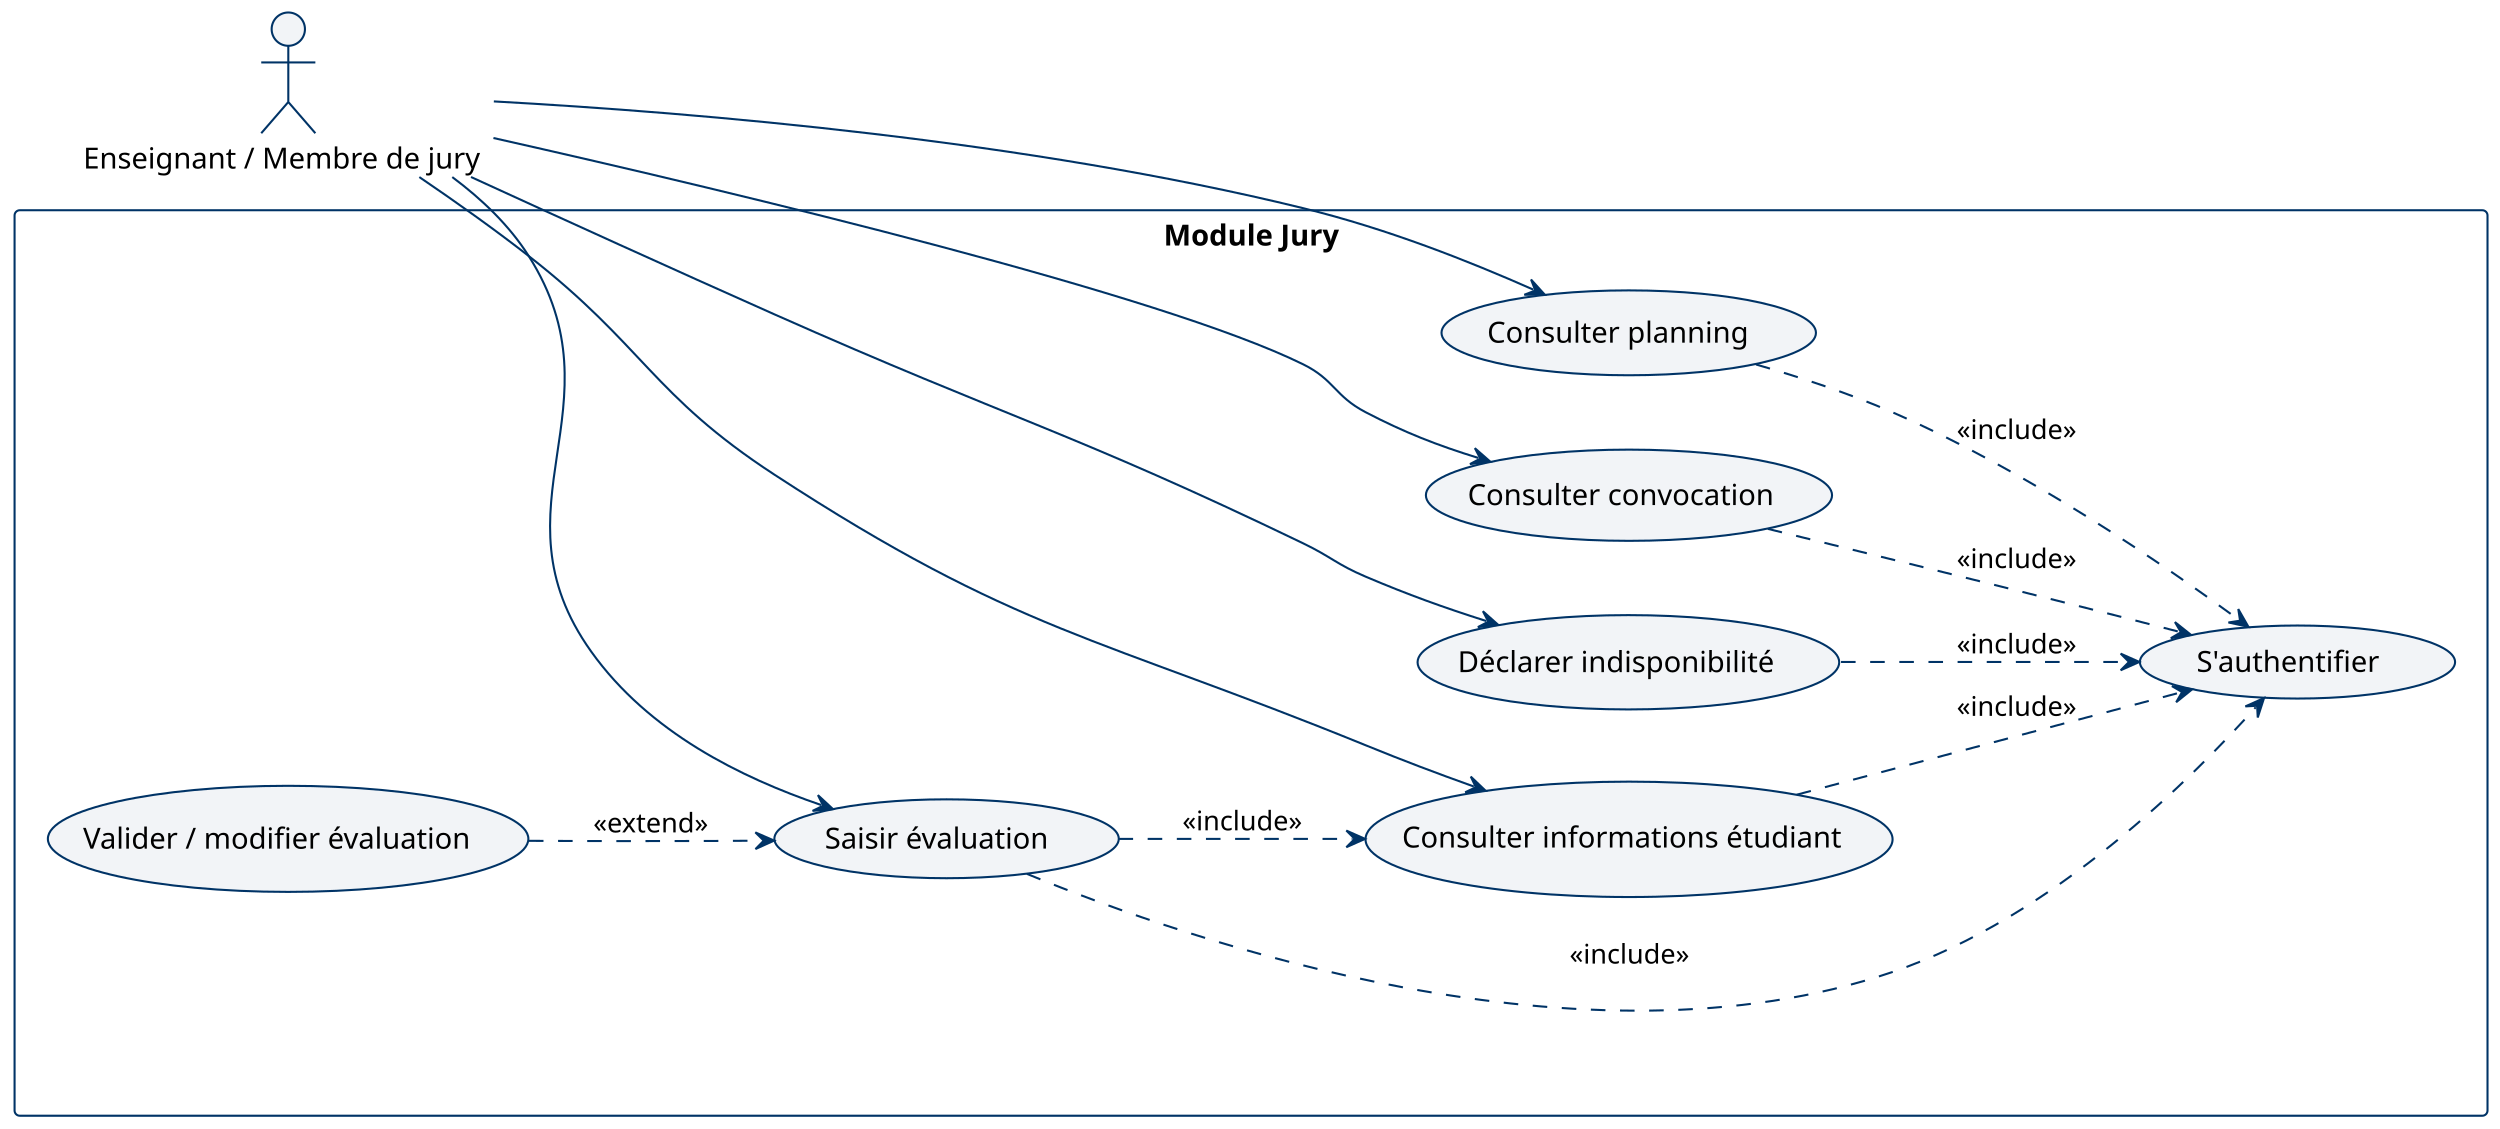
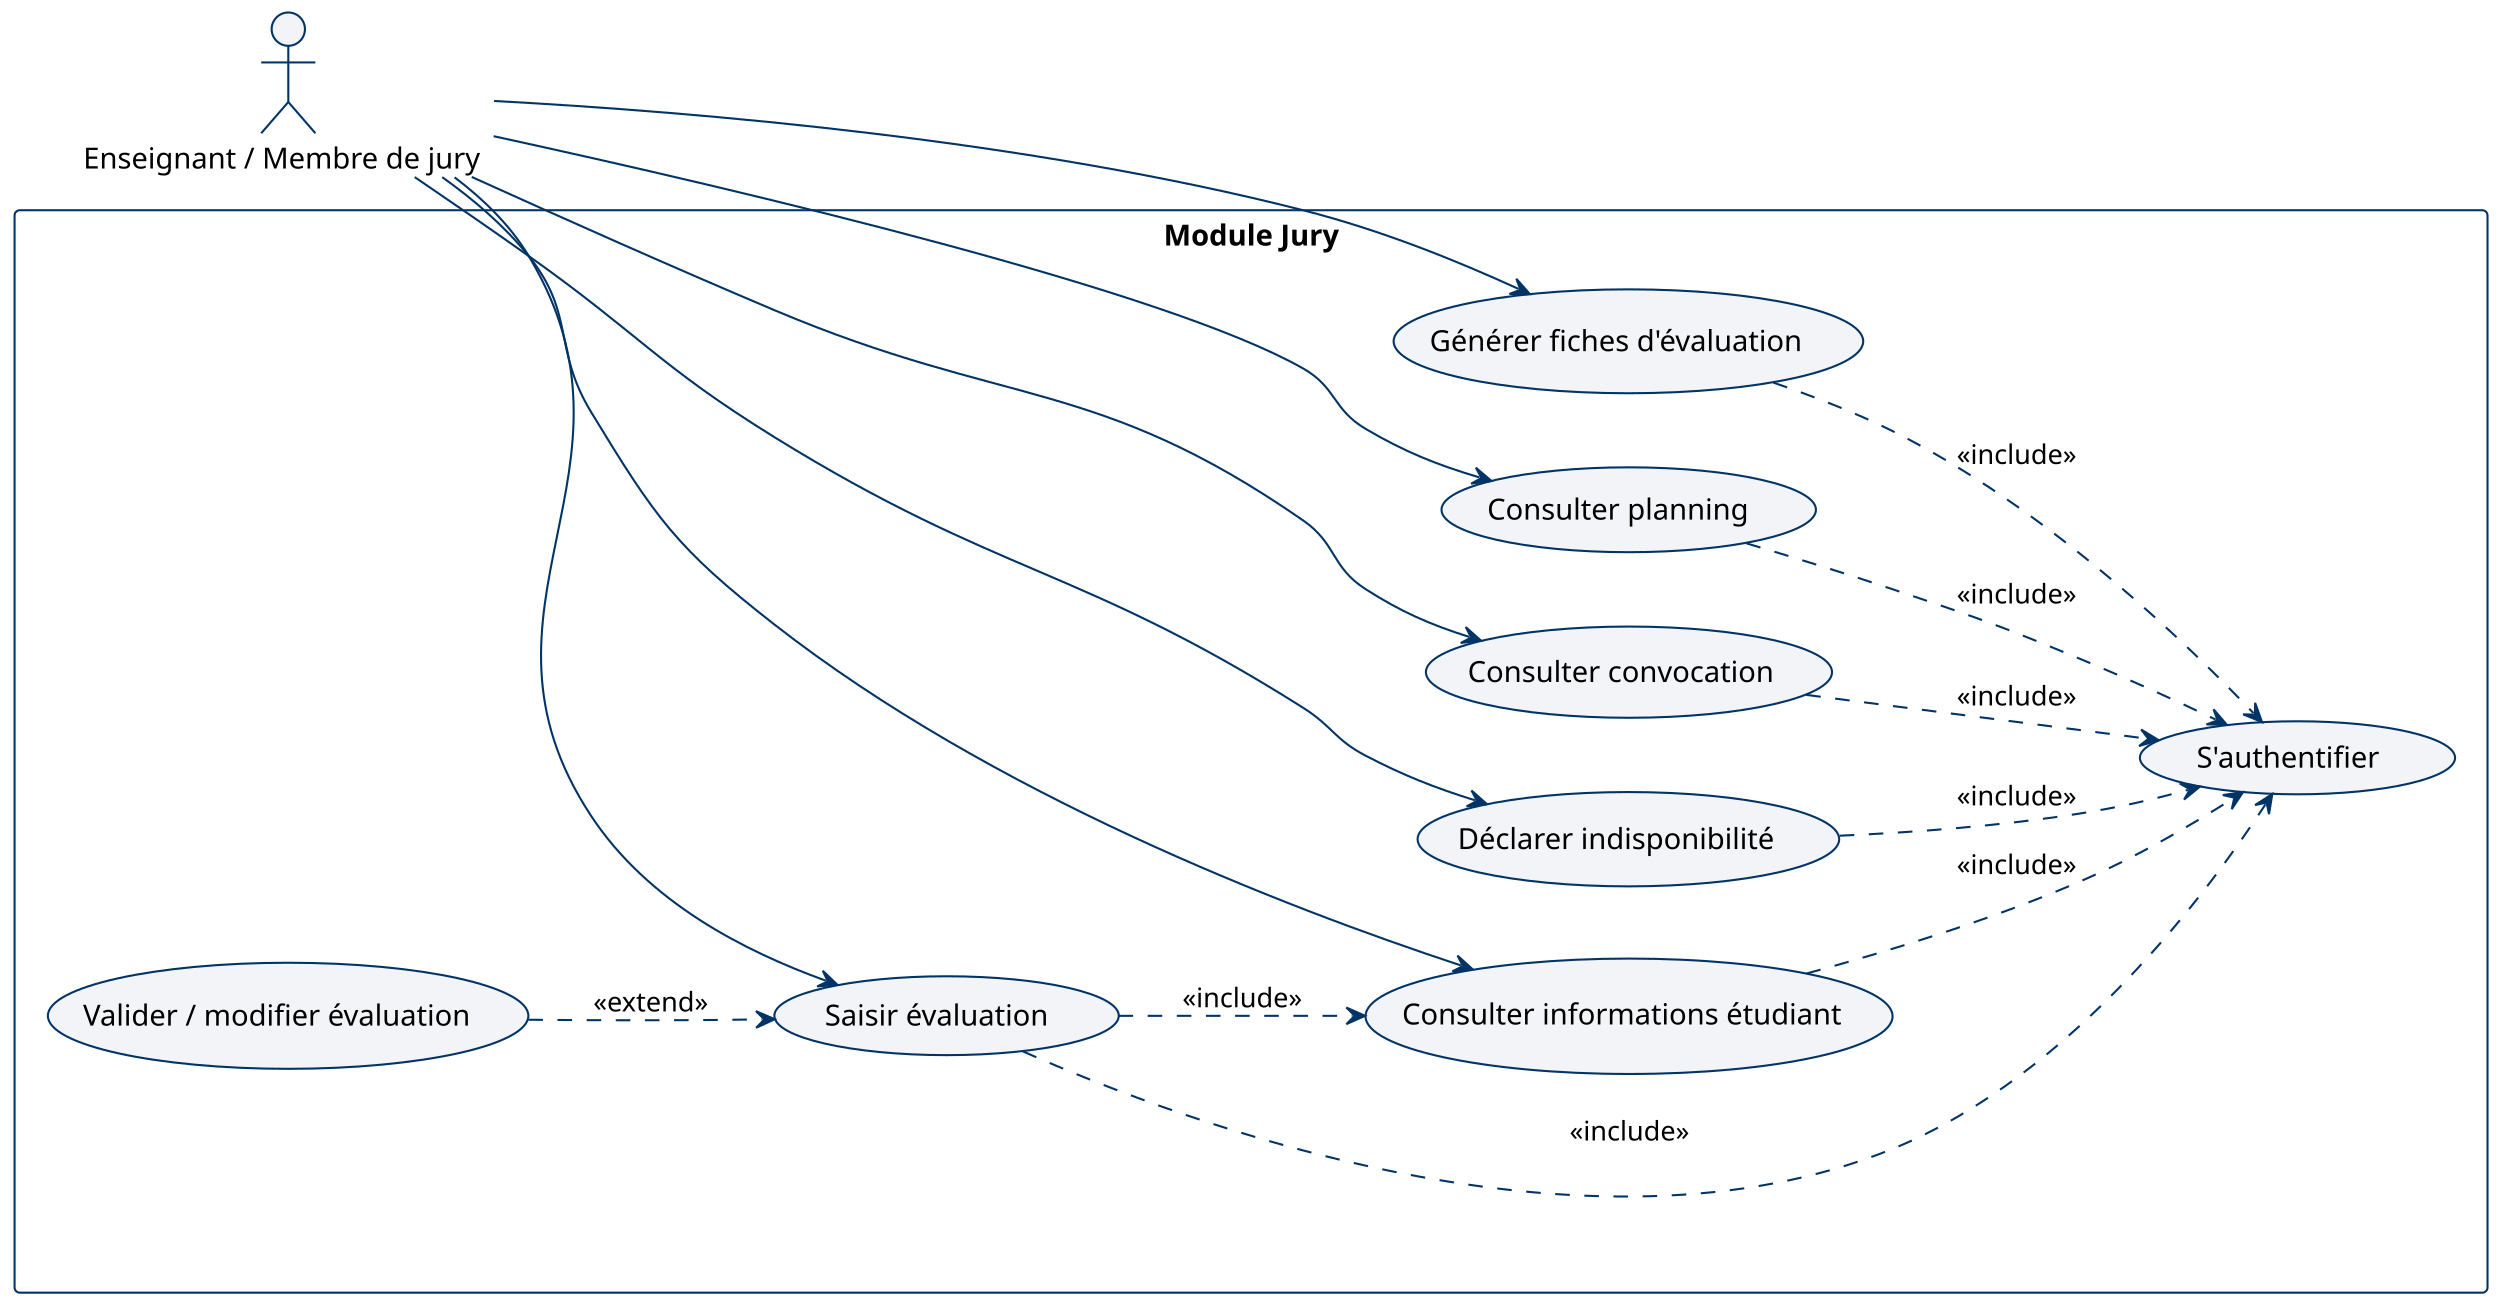
- <svg xmlns="http://www.w3.org/2000/svg" contentStyleType="text/css" height="542px" preserveAspectRatio="none" style="width:1201px;height:542px;background:#FFFFFF;" version="1.1" viewBox="0 0 1201 542" width="1201px" zoomAndPan="magnify">
+ <svg xmlns="http://www.w3.org/2000/svg" contentStyleType="text/css" height="627px" preserveAspectRatio="none" style="width:1201px;height:627px;background:#FFFFFF;" version="1.1" viewBox="0 0 1201 627" width="1201px" zoomAndPan="magnify">
  <defs />
  <g>
    <g id="cluster_Module Jury">
-       <rect fill="none" height="435" rx="2.5" ry="2.5" style="stroke:#003366;stroke-width:1.0;" width="1188" x="7" y="101" />
+       <rect fill="none" height="520" rx="2.5" ry="2.5" style="stroke:#003366;stroke-width:1.0;" width="1188" x="7" y="101" />
      <text fill="#000000" font-family="sans-serif" font-size="14" font-weight="bold" lengthAdjust="spacing" textLength="84" x="559" y="117.966">Module Jury</text>
    </g>
    <g id="elem_UC1">
-       <ellipse cx="782.442" cy="159.888" fill="#F2F4F7" rx="89.942" ry="20.388" style="stroke:#003366;stroke-width:1.0;" />
-       <text fill="#000000" font-family="sans-serif" font-size="14" lengthAdjust="spacing" textLength="130" x="714.442" y="164.621">Consulter planning</text>
+       <ellipse cx="782.442" cy="244.888" fill="#F2F4F7" rx="89.942" ry="20.388" style="stroke:#003366;stroke-width:1.0;" />
+       <text fill="#000000" font-family="sans-serif" font-size="14" lengthAdjust="spacing" textLength="130" x="714.442" y="249.621">Consulter planning</text>
    </g>
    <g id="elem_UC2">
-       <ellipse cx="782.558" cy="237.911" fill="#F2F4F7" rx="97.558" ry="21.912" style="stroke:#003366;stroke-width:1.0;" />
-       <text fill="#000000" font-family="sans-serif" font-size="14" lengthAdjust="spacing" textLength="149" x="705.058" y="242.644">Consulter convocation</text>
+       <ellipse cx="782.558" cy="322.911" fill="#F2F4F7" rx="97.558" ry="21.912" style="stroke:#003366;stroke-width:1.0;" />
+       <text fill="#000000" font-family="sans-serif" font-size="14" lengthAdjust="spacing" textLength="149" x="705.058" y="327.644">Consulter convocation</text>
    </g>
    <g id="elem_UC3">
-       <ellipse cx="782.28" cy="318.156" fill="#F2F4F7" rx="101.28" ry="22.656" style="stroke:#003366;stroke-width:1.0;" />
-       <text fill="#000000" font-family="sans-serif" font-size="14" lengthAdjust="spacing" textLength="158" x="700.28" y="322.889">Déclarer indisponibilité</text>
+       <ellipse cx="782.28" cy="403.156" fill="#F2F4F7" rx="101.28" ry="22.656" style="stroke:#003366;stroke-width:1.0;" />
+       <text fill="#000000" font-family="sans-serif" font-size="14" lengthAdjust="spacing" textLength="158" x="700.28" y="407.889">Déclarer indisponibilité</text>
    </g>
    <g id="elem_UC4">
-       <ellipse cx="782.595" cy="403.219" fill="#F2F4F7" rx="126.595" ry="27.719" style="stroke:#003366;stroke-width:1.0;" />
-       <text fill="#000000" font-family="sans-serif" font-size="14" lengthAdjust="spacing" textLength="216" x="673.549" y="407.151">Consulter informations étudiant</text>
+       <ellipse cx="782.595" cy="488.219" fill="#F2F4F7" rx="126.595" ry="27.719" style="stroke:#003366;stroke-width:1.0;" />
+       <text fill="#000000" font-family="sans-serif" font-size="14" lengthAdjust="spacing" textLength="216" x="673.549" y="492.151">Consulter informations étudiant</text>
    </g>
    <g id="elem_UC5">
-       <ellipse cx="454.732" cy="402.946" fill="#F2F4F7" rx="82.732" ry="18.946" style="stroke:#003366;stroke-width:1.0;" />
-       <text fill="#000000" font-family="sans-serif" font-size="14" lengthAdjust="spacing" textLength="111" x="396.232" y="407.679">Saisir évaluation</text>
+       <ellipse cx="454.732" cy="487.946" fill="#F2F4F7" rx="82.732" ry="18.946" style="stroke:#003366;stroke-width:1.0;" />
+       <text fill="#000000" font-family="sans-serif" font-size="14" lengthAdjust="spacing" textLength="111" x="396.232" y="492.679">Saisir évaluation</text>
    </g>
    <g id="elem_UC6">
-       <ellipse cx="138.415" cy="402.983" fill="#F2F4F7" rx="115.415" ry="25.483" style="stroke:#003366;stroke-width:1.0;" />
-       <text fill="#000000" font-family="sans-serif" font-size="14" lengthAdjust="spacing" textLength="191" x="39.915" y="407.716">Valider / modifier évaluation</text>
+       <ellipse cx="138.415" cy="487.983" fill="#F2F4F7" rx="115.415" ry="25.483" style="stroke:#003366;stroke-width:1.0;" />
+       <text fill="#000000" font-family="sans-serif" font-size="14" lengthAdjust="spacing" textLength="191" x="39.915" y="492.716">Valider / modifier évaluation</text>
+     </g>
+     <g id="elem_UC7">
+       <ellipse cx="782.296" cy="163.959" fill="#F2F4F7" rx="112.796" ry="24.959" style="stroke:#003366;stroke-width:1.0;" />
+       <text fill="#000000" font-family="sans-serif" font-size="14" lengthAdjust="spacing" textLength="185" x="686.796" y="168.692">Générer fiches d'évaluation</text>
    </g>
    <g id="elem_Auth">
-       <ellipse cx="1103.713" cy="318.043" fill="#F2F4F7" rx="75.713" ry="17.543" style="stroke:#003366;stroke-width:1.0;" />
-       <text fill="#000000" font-family="sans-serif" font-size="14" lengthAdjust="spacing" textLength="91" x="1055.213" y="322.776">S'authentifier</text>
+       <ellipse cx="1103.713" cy="364.043" fill="#F2F4F7" rx="75.713" ry="17.543" style="stroke:#003366;stroke-width:1.0;" />
+       <text fill="#000000" font-family="sans-serif" font-size="14" lengthAdjust="spacing" textLength="91" x="1055.213" y="368.776">S'authentifier</text>
    </g>
    <g id="elem_Jury">
      <ellipse cx="138.5" cy="14" fill="#F2F4F7" rx="8" ry="8" style="stroke:#003366;stroke-width:1.0;" />
      <path d="M138.5,22 L138.5,49 M125.5,30 L151.5,30 M138.5,49 L125.5,64 M138.5,49 L151.5,64 " fill="none" style="stroke:#003366;stroke-width:1.0;" />
      <text fill="#000000" font-family="sans-serif" font-size="14" lengthAdjust="spacing" textLength="197" x="40" y="80.966">Enseignant / Membre de jury</text>
    </g>
    <g id="link_Jury_UC1">
-       <path d="M237.24,48.72 C336.4,54.19 493.71,67.57 626,100 C666.75,109.99 705.743,125.483 736.643,139.153 " fill="none" id="Jury-to-UC1" style="stroke:#003366;stroke-width:1.0;" />
-       <polygon fill="#003366" points="742.13,141.58,735.518,134.281,737.558,139.557,732.281,141.597,742.13,141.58" style="stroke:#003366;stroke-width:1.0;" />
+       <path d="M237.15,65.43 C359.13,91.99 559.85,139.41 626,177 C642.12,186.16 640.05,196.55 656,206 C674.45,216.93 690.515,223.394 710.745,229.354 " fill="none" id="Jury-to-UC1" style="stroke:#003366;stroke-width:1.0;" />
+       <polygon fill="#003366" points="716.5,231.05,708.997,224.67,711.704,229.637,706.736,232.344,716.5,231.05" style="stroke:#003366;stroke-width:1.0;" />
    </g>
    <g id="link_Jury_UC2">
-       <path d="M237.05,66.3 C358.4,93.62 557.91,141.47 626,175 C641.07,182.42 641.11,190.22 656,198 C674.65,207.74 690.367,213.879 710.207,220.009 " fill="none" id="Jury-to-UC2" style="stroke:#003366;stroke-width:1.0;" />
-       <polygon fill="#003366" points="715.94,221.78,708.522,215.301,711.163,220.304,706.16,222.945,715.94,221.78" style="stroke:#003366;stroke-width:1.0;" />
+       <path d="M226.62,85.01 C270.1,104.72 323.63,128.57 372,149 C483.92,196.26 526.13,180.83 626,250 C642.29,261.29 639.32,272.29 656,283 C672.74,293.75 686.877,300.007 705.797,305.967 " fill="none" id="Jury-to-UC2" style="stroke:#003366;stroke-width:1.0;" />
+       <polygon fill="#003366" points="711.52,307.77,704.138,301.251,706.751,306.268,701.734,308.881,711.52,307.77" style="stroke:#003366;stroke-width:1.0;" />
    </g>
    <g id="link_Jury_UC3">
-       <path d="M226.27,85.03 C269.9,105.05 323.66,129.51 372,151 C484.42,200.96 515.19,207.57 626,261 C639.61,267.56 642.1,271.08 656,277 C676.35,285.67 693.473,291.809 714.033,298.359 " fill="none" id="Jury-to-UC3" style="stroke:#003366;stroke-width:1.0;" />
-       <polygon fill="#003366" points="719.75,300.18,712.389,293.637,714.986,298.662,709.961,301.259,719.75,300.18" style="stroke:#003366;stroke-width:1.0;" />
+       <path d="M199.22,85.07 C216.95,97.12 236.34,110.48 254,123 C307.16,160.68 316.59,175.71 372,210 C479.84,276.74 518.8,272.25 626,340 C640.2,348.98 641.11,355.22 656,363 C674.14,372.48 689.214,378.418 708.584,384.478 " fill="none" id="Jury-to-UC3" style="stroke:#003366;stroke-width:1.0;" />
+       <polygon fill="#003366" points="714.31,386.27,706.915,379.765,709.538,384.777,704.526,387.4,714.31,386.27" style="stroke:#003366;stroke-width:1.0;" />
    </g>
    <g id="link_Jury_UC4">
-       <path d="M201.45,85.07 C218.78,96.84 237.41,110.05 254,123 C309.35,166.18 313.21,189.63 372,228 C488.25,303.87 527.44,305.64 656,358 C674.54,365.55 689.231,371.119 708.041,377.849 " fill="none" id="Jury-to-UC4" style="stroke:#003366;stroke-width:1.0;" />
-       <polygon fill="#003366" points="713.69,379.87,706.564,373.072,708.982,378.186,703.869,380.604,713.69,379.87" style="stroke:#003366;stroke-width:1.0;" />
+       <path d="M212.44,85.11 C227.62,95.92 242.48,108.65 254,123 C276.48,150.99 265.35,167.32 284,198 C315.1,249.16 324.8,263.16 372,300 C476.07,381.22 615.173,435.167 701.793,463.797 " fill="none" id="Jury-to-UC4" style="stroke:#003366;stroke-width:1.0;" />
+       <polygon fill="#003366" points="707.49,465.68,700.2,459.058,702.743,464.111,697.689,466.654,707.49,465.68" style="stroke:#003366;stroke-width:1.0;" />
    </g>
    <g id="link_Jury_UC5">
-       <path d="M217.27,85.07 C231.44,95.63 244.67,108.27 254,123 C299.75,195.22 234.35,243.4 284,313 C311.77,351.92 355.984,373.545 394.484,386.735 " fill="none" id="Jury-to-UC5" style="stroke:#003366;stroke-width:1.0;" />
-       <polygon fill="#003366" points="400.16,388.68,392.942,381.979,395.43,387.06,390.349,389.547,400.16,388.68" style="stroke:#003366;stroke-width:1.0;" />
+       <path d="M218.37,85.19 C232.28,95.68 245.13,108.27 254,123 C316.05,226.06 217.75,291.59 284,392 C311.38,433.49 357.559,456.946 396.729,471.136 " fill="none" id="Jury-to-UC5" style="stroke:#003366;stroke-width:1.0;" />
+       <polygon fill="#003366" points="402.37,473.18,395.271,466.354,397.669,471.477,392.546,473.875,402.37,473.18" style="stroke:#003366;stroke-width:1.0;" />
+     </g>
+     <g id="link_Jury_UC7">
+       <path d="M237.36,48.51 C336.61,53.86 493.98,67.32 626,101 C663.82,110.65 699.191,124.971 729.521,138.801 " fill="none" id="Jury-to-UC7" style="stroke:#003366;stroke-width:1.0;" />
+       <polygon fill="#003366" points="734.98,141.29,728.451,133.917,730.431,139.216,725.132,141.196,734.98,141.29" style="stroke:#003366;stroke-width:1.0;" />
    </g>
    <g id="link_UC6_UC5">
-       <path d="M254.09,403.94 C282.79,404.07 313.52,404.13 342,404 C351.68,403.96 355.83,403.932 365.9,403.862 " fill="none" id="UC6-to-UC5" style="stroke:#003366;stroke-width:1.0;stroke-dasharray:7.0,7.0;" />
-       <polygon fill="#003366" points="371.9,403.82,362.872,399.883,366.9,403.855,362.928,407.882,371.9,403.82" style="stroke:#003366;stroke-width:1.0;" />
-       <text fill="#000000" font-family="sans-serif" font-size="13" lengthAdjust="spacing" textLength="56" x="285" y="399.897">«extend»</text>
+       <path d="M253.82,489.88 C282.6,490.15 313.44,490.26 342,490 C351.78,489.91 356.041,489.869 366.201,489.719 " fill="none" id="UC6-to-UC5" style="stroke:#003366;stroke-width:1.0;stroke-dasharray:7.0,7.0;" />
+       <polygon fill="#003366" points="372.2,489.63,363.142,485.763,367.2,489.704,363.26,493.762,372.2,489.63" style="stroke:#003366;stroke-width:1.0;" />
+       <text fill="#000000" font-family="sans-serif" font-size="13" lengthAdjust="spacing" textLength="56" x="285" y="485.897">«extend»</text>
    </g>
    <g id="link_UC5_UC4">
-       <path d="M537.34,403 C573.18,403 610.04,403 649.78,403 " fill="none" id="UC5-to-UC4" style="stroke:#003366;stroke-width:1.0;stroke-dasharray:7.0,7.0;" />
-       <polygon fill="#003366" points="655.78,403,646.78,399,650.78,403,646.78,407,655.78,403" style="stroke:#003366;stroke-width:1.0;" />
-       <text fill="#000000" font-family="sans-serif" font-size="13" lengthAdjust="spacing" textLength="57" x="568" y="398.897">«include»</text>
+       <path d="M537.34,488 C573.18,488 610.04,488 649.78,488 " fill="none" id="UC5-to-UC4" style="stroke:#003366;stroke-width:1.0;stroke-dasharray:7.0,7.0;" />
+       <polygon fill="#003366" points="655.78,488,646.78,484,650.78,488,646.78,492,655.78,488" style="stroke:#003366;stroke-width:1.0;" />
+       <text fill="#000000" font-family="sans-serif" font-size="13" lengthAdjust="spacing" textLength="57" x="568" y="483.897">«include»</text>
    </g>
    <g id="link_UC1_Auth">
-       <path d="M843.58,175.09 C864.66,181.18 888.24,188.94 909,198 C975.12,226.85 1040.474,271.999 1075.324,297.589 " fill="none" id="UC1-to-Auth" style="stroke:#003366;stroke-width:1.0;stroke-dasharray:7.0,7.0;" />
-       <polygon fill="#003366" points="1080.16,301.14,1075.273,292.589,1076.13,298.181,1070.538,299.037,1080.16,301.14" style="stroke:#003366;stroke-width:1.0;" />
-       <text fill="#000000" font-family="sans-serif" font-size="13" lengthAdjust="spacing" textLength="57" x="940" y="210.897">«include»</text>
+       <path d="M839.02,261.02 C860.92,267.54 886.24,275.34 909,283 C948.98,296.45 959.03,299.85 998,316 C1022.35,326.09 1043.948,335.96 1064.408,345.66 " fill="none" id="UC1-to-Auth" style="stroke:#003366;stroke-width:1.0;stroke-dasharray:7.0,7.0;" />
+       <polygon fill="#003366" points="1069.83,348.23,1063.411,340.76,1065.312,346.088,1059.984,347.989,1069.83,348.23" style="stroke:#003366;stroke-width:1.0;" />
+       <text fill="#000000" font-family="sans-serif" font-size="13" lengthAdjust="spacing" textLength="57" x="940" y="289.897">«include»</text>
    </g>
    <g id="link_UC2_Auth">
-       <path d="M849.26,254.06 C891.73,264.47 948.17,278.41 998,291 C1015.8,295.5 1029.481,299.007 1046.751,303.477 " fill="none" id="UC2-to-Auth" style="stroke:#003366;stroke-width:1.0;stroke-dasharray:7.0,7.0;" />
-       <polygon fill="#003366" points="1052.56,304.98,1044.849,298.853,1047.719,303.727,1042.845,306.597,1052.56,304.98" style="stroke:#003366;stroke-width:1.0;" />
-       <text fill="#000000" font-family="sans-serif" font-size="13" lengthAdjust="spacing" textLength="57" x="940" y="272.897">«include»</text>
+       <path d="M867.73,333.83 C920.71,340.63 982.109,348.526 1031.079,354.816 " fill="none" id="UC2-to-Auth" style="stroke:#003366;stroke-width:1.0;stroke-dasharray:7.0,7.0;" />
+       <polygon fill="#003366" points="1037.03,355.58,1028.613,350.466,1032.071,354.943,1027.594,358.401,1037.03,355.58" style="stroke:#003366;stroke-width:1.0;" />
+       <text fill="#000000" font-family="sans-serif" font-size="13" lengthAdjust="spacing" textLength="57" x="940" y="338.897">«include»</text>
    </g>
    <g id="link_UC3_Auth">
-       <path d="M884.43,318 C930.89,318 979.04,318 1021.76,318 " fill="none" id="UC3-to-Auth" style="stroke:#003366;stroke-width:1.0;stroke-dasharray:7.0,7.0;" />
-       <polygon fill="#003366" points="1027.76,318,1018.76,314,1022.76,318,1018.76,322,1027.76,318" style="stroke:#003366;stroke-width:1.0;" />
-       <text fill="#000000" font-family="sans-serif" font-size="13" lengthAdjust="spacing" textLength="57" x="940" y="313.897">«include»</text>
+       <path d="M883.78,401.48 C919.95,399.85 960.96,396.76 998,391 C1017.53,387.96 1032.923,384.424 1051.083,379.454 " fill="none" id="UC3-to-Auth" style="stroke:#003366;stroke-width:1.0;stroke-dasharray:7.0,7.0;" />
+       <polygon fill="#003366" points="1056.87,377.87,1047.133,376.388,1052.047,379.19,1049.245,384.104,1056.87,377.87" style="stroke:#003366;stroke-width:1.0;" />
+       <text fill="#000000" font-family="sans-serif" font-size="13" lengthAdjust="spacing" textLength="57" x="940" y="386.897">«include»</text>
    </g>
    <g id="link_UC4_Auth">
-       <path d="M863.17,381.77 C922.78,365.89 996.632,346.204 1047.312,332.704 " fill="none" id="UC4-to-Auth" style="stroke:#003366;stroke-width:1.0;stroke-dasharray:7.0,7.0;" />
-       <polygon fill="#003366" points="1053.11,331.16,1043.384,329.611,1048.278,332.447,1045.443,337.342,1053.11,331.16" style="stroke:#003366;stroke-width:1.0;" />
-       <text fill="#000000" font-family="sans-serif" font-size="13" lengthAdjust="spacing" textLength="57" x="940" y="343.897">«include»</text>
+       <path d="M867.85,467.68 C908.03,456.79 956.31,441.9 998,424 C1026.45,411.78 1051.867,396.86 1072.527,383.72 " fill="none" id="UC4-to-Auth" style="stroke:#003366;stroke-width:1.0;stroke-dasharray:7.0,7.0;" />
+       <polygon fill="#003366" points="1077.59,380.5,1067.849,381.955,1073.371,383.183,1072.142,388.705,1077.59,380.5" style="stroke:#003366;stroke-width:1.0;" />
+       <text fill="#000000" font-family="sans-serif" font-size="13" lengthAdjust="spacing" textLength="57" x="940" y="419.897">«include»</text>
    </g>
    <g id="link_UC5_Auth">
-       <path d="M493.33,419.8 C572.58,452.53 760.9,517.41 909,467 C986.87,440.49 1053.836,373.059 1083.646,339.789 " fill="none" id="UC5-to-Auth" style="stroke:#003366;stroke-width:1.0;stroke-dasharray:7.0,7.0;" />
-       <polygon fill="#003366" points="1087.65,335.32,1078.665,339.354,1084.313,339.044,1084.623,344.692,1087.65,335.32" style="stroke:#003366;stroke-width:1.0;" />
-       <text fill="#000000" font-family="sans-serif" font-size="13" lengthAdjust="spacing" textLength="57" x="754" y="462.897">«include»</text>
+       <path d="M491.43,505.09 C570.16,540 762.57,611.42 909,552 C996.24,516.6 1062.484,425.91 1088.334,386.42 " fill="none" id="UC5-to-Auth" style="stroke:#003366;stroke-width:1.0;stroke-dasharray:7.0,7.0;" />
+       <polygon fill="#003366" points="1091.62,381.4,1083.344,386.739,1088.882,385.583,1090.037,391.121,1091.62,381.4" style="stroke:#003366;stroke-width:1.0;" />
+       <text fill="#000000" font-family="sans-serif" font-size="13" lengthAdjust="spacing" textLength="57" x="754" y="547.897">«include»</text>
+     </g>
+     <g id="link_UC7_Auth">
+       <path d="M851.91,183.81 C870.82,190.25 891.06,198.08 909,207 C983.75,244.19 1051.626,310.201 1082.546,342.571 " fill="none" id="UC7-to-Auth" style="stroke:#003366;stroke-width:1.0;stroke-dasharray:7.0,7.0;" />
+       <polygon fill="#003366" points="1086.69,346.91,1083.366,337.639,1083.236,343.294,1077.581,343.165,1086.69,346.91" style="stroke:#003366;stroke-width:1.0;" />
+       <text fill="#000000" font-family="sans-serif" font-size="13" lengthAdjust="spacing" textLength="57" x="940" y="222.897">«include»</text>
    </g>
  </g>
</svg>
